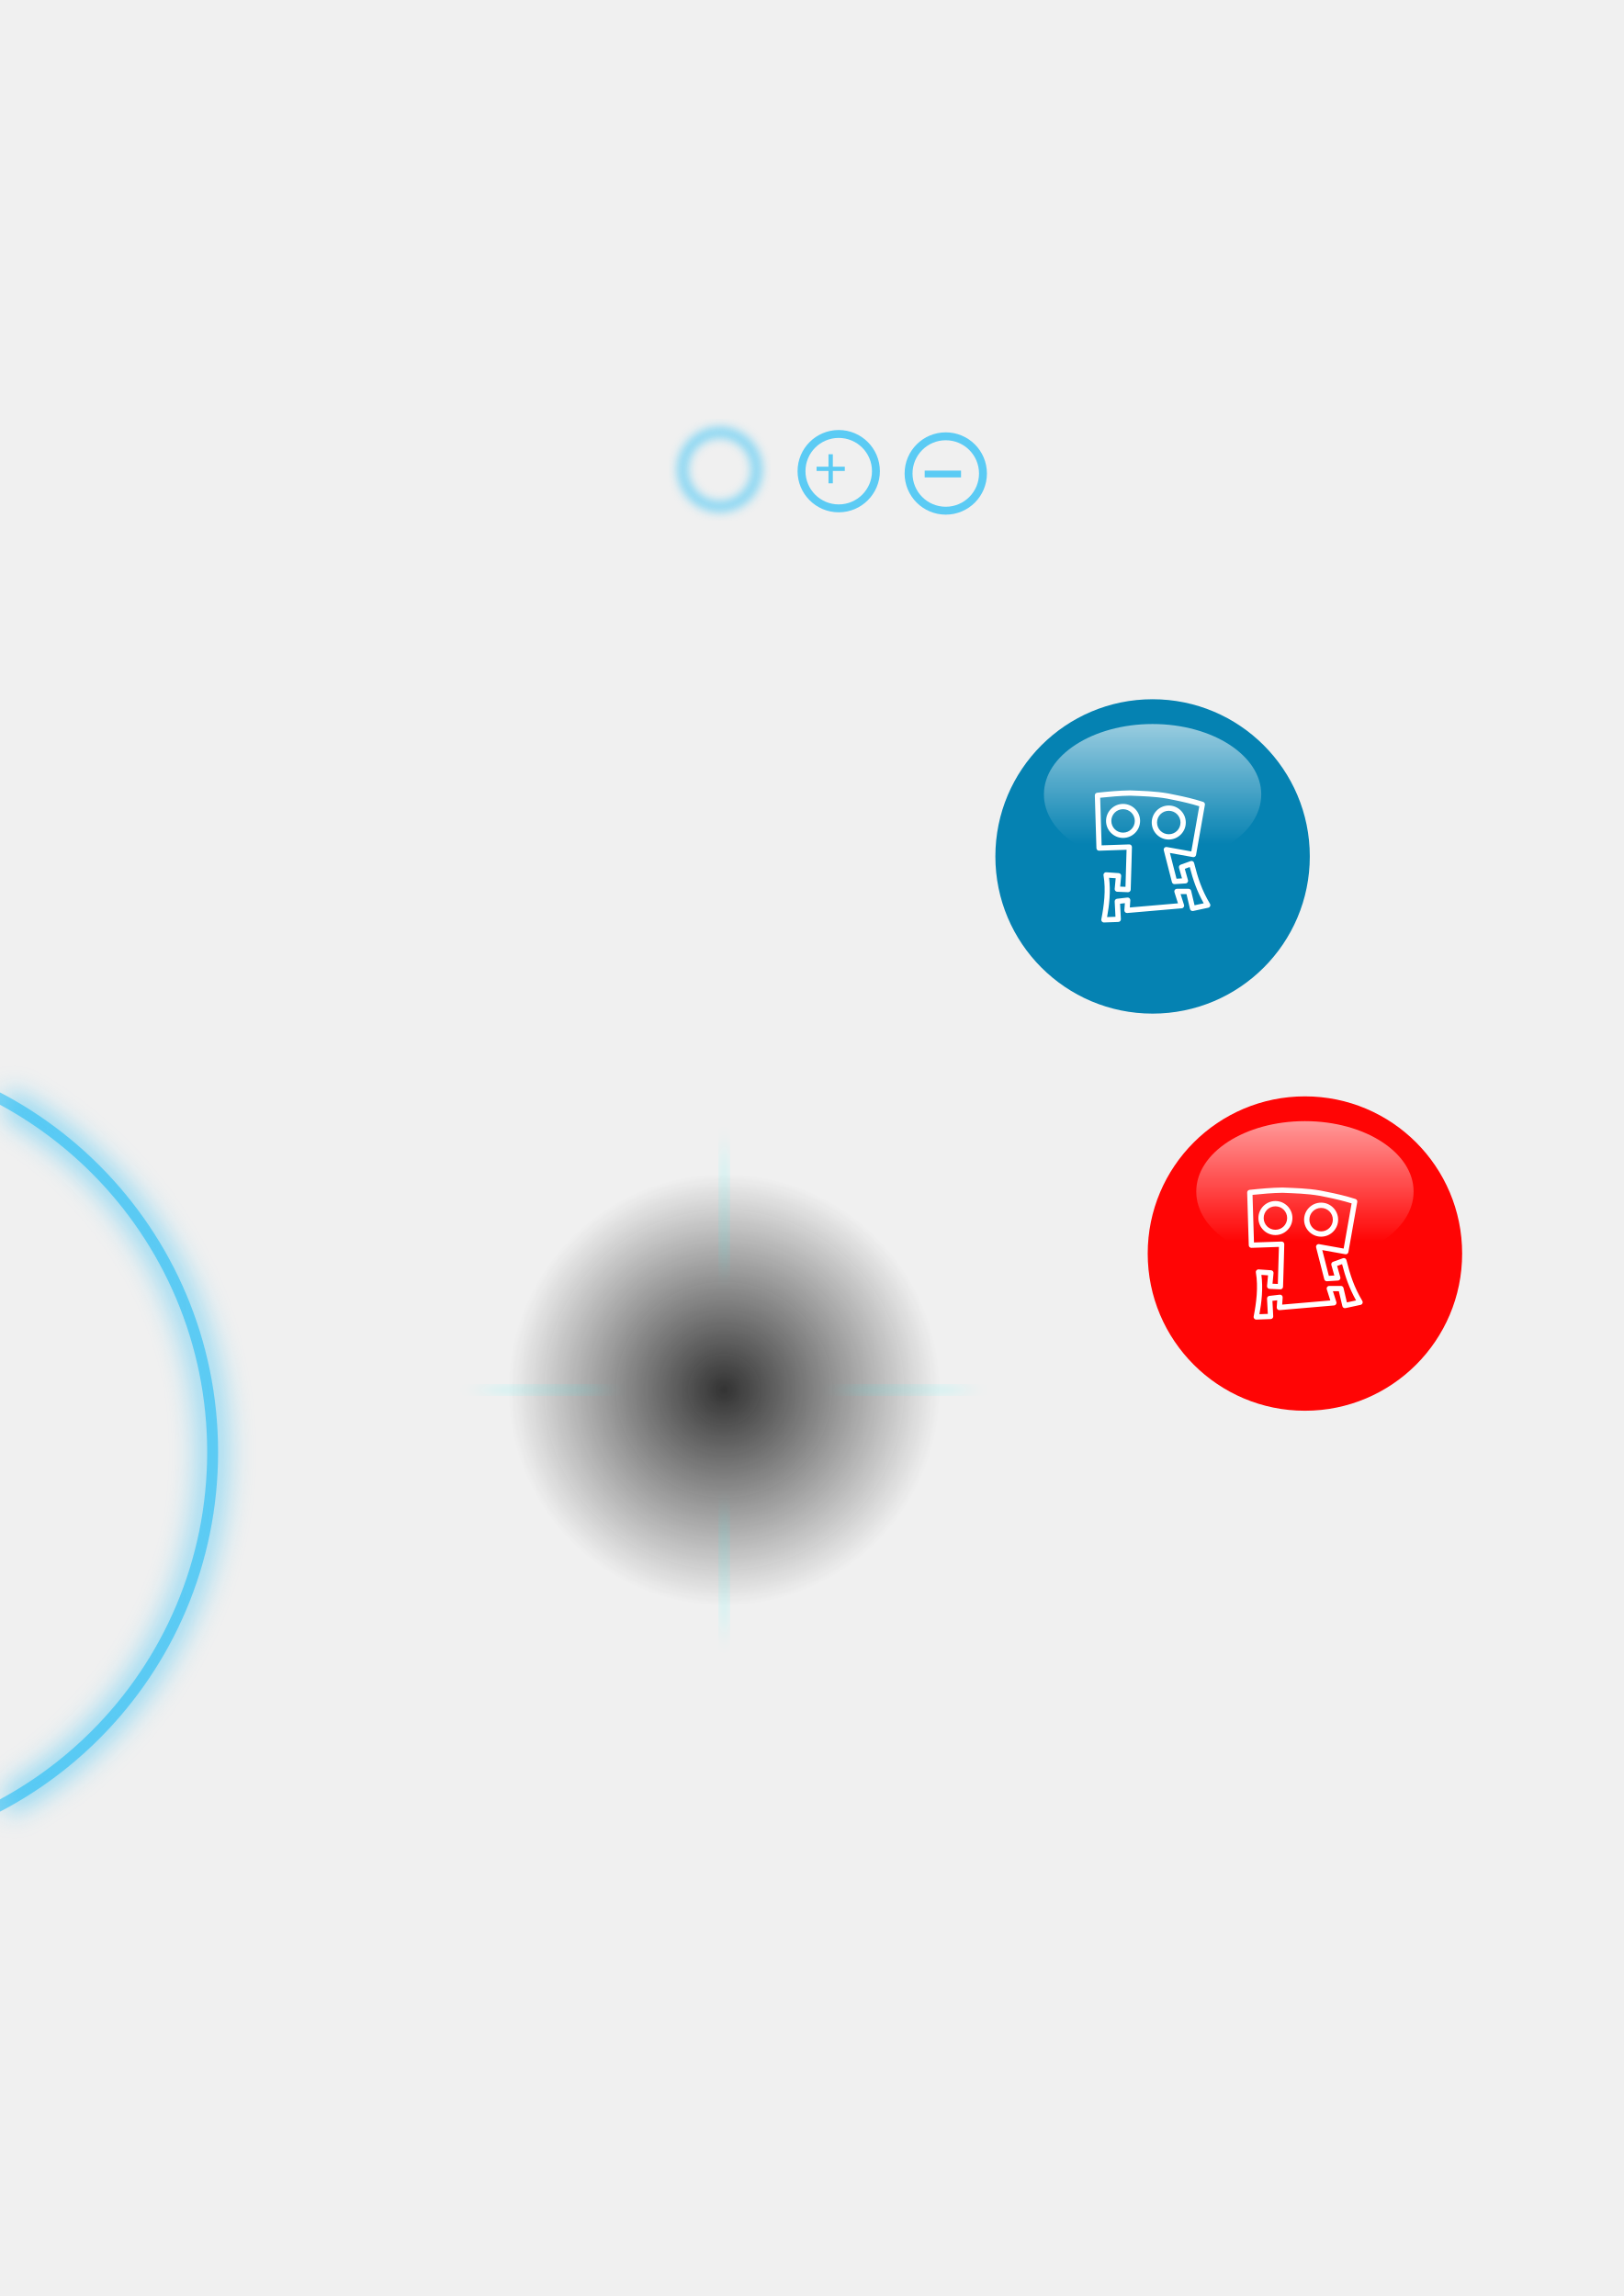
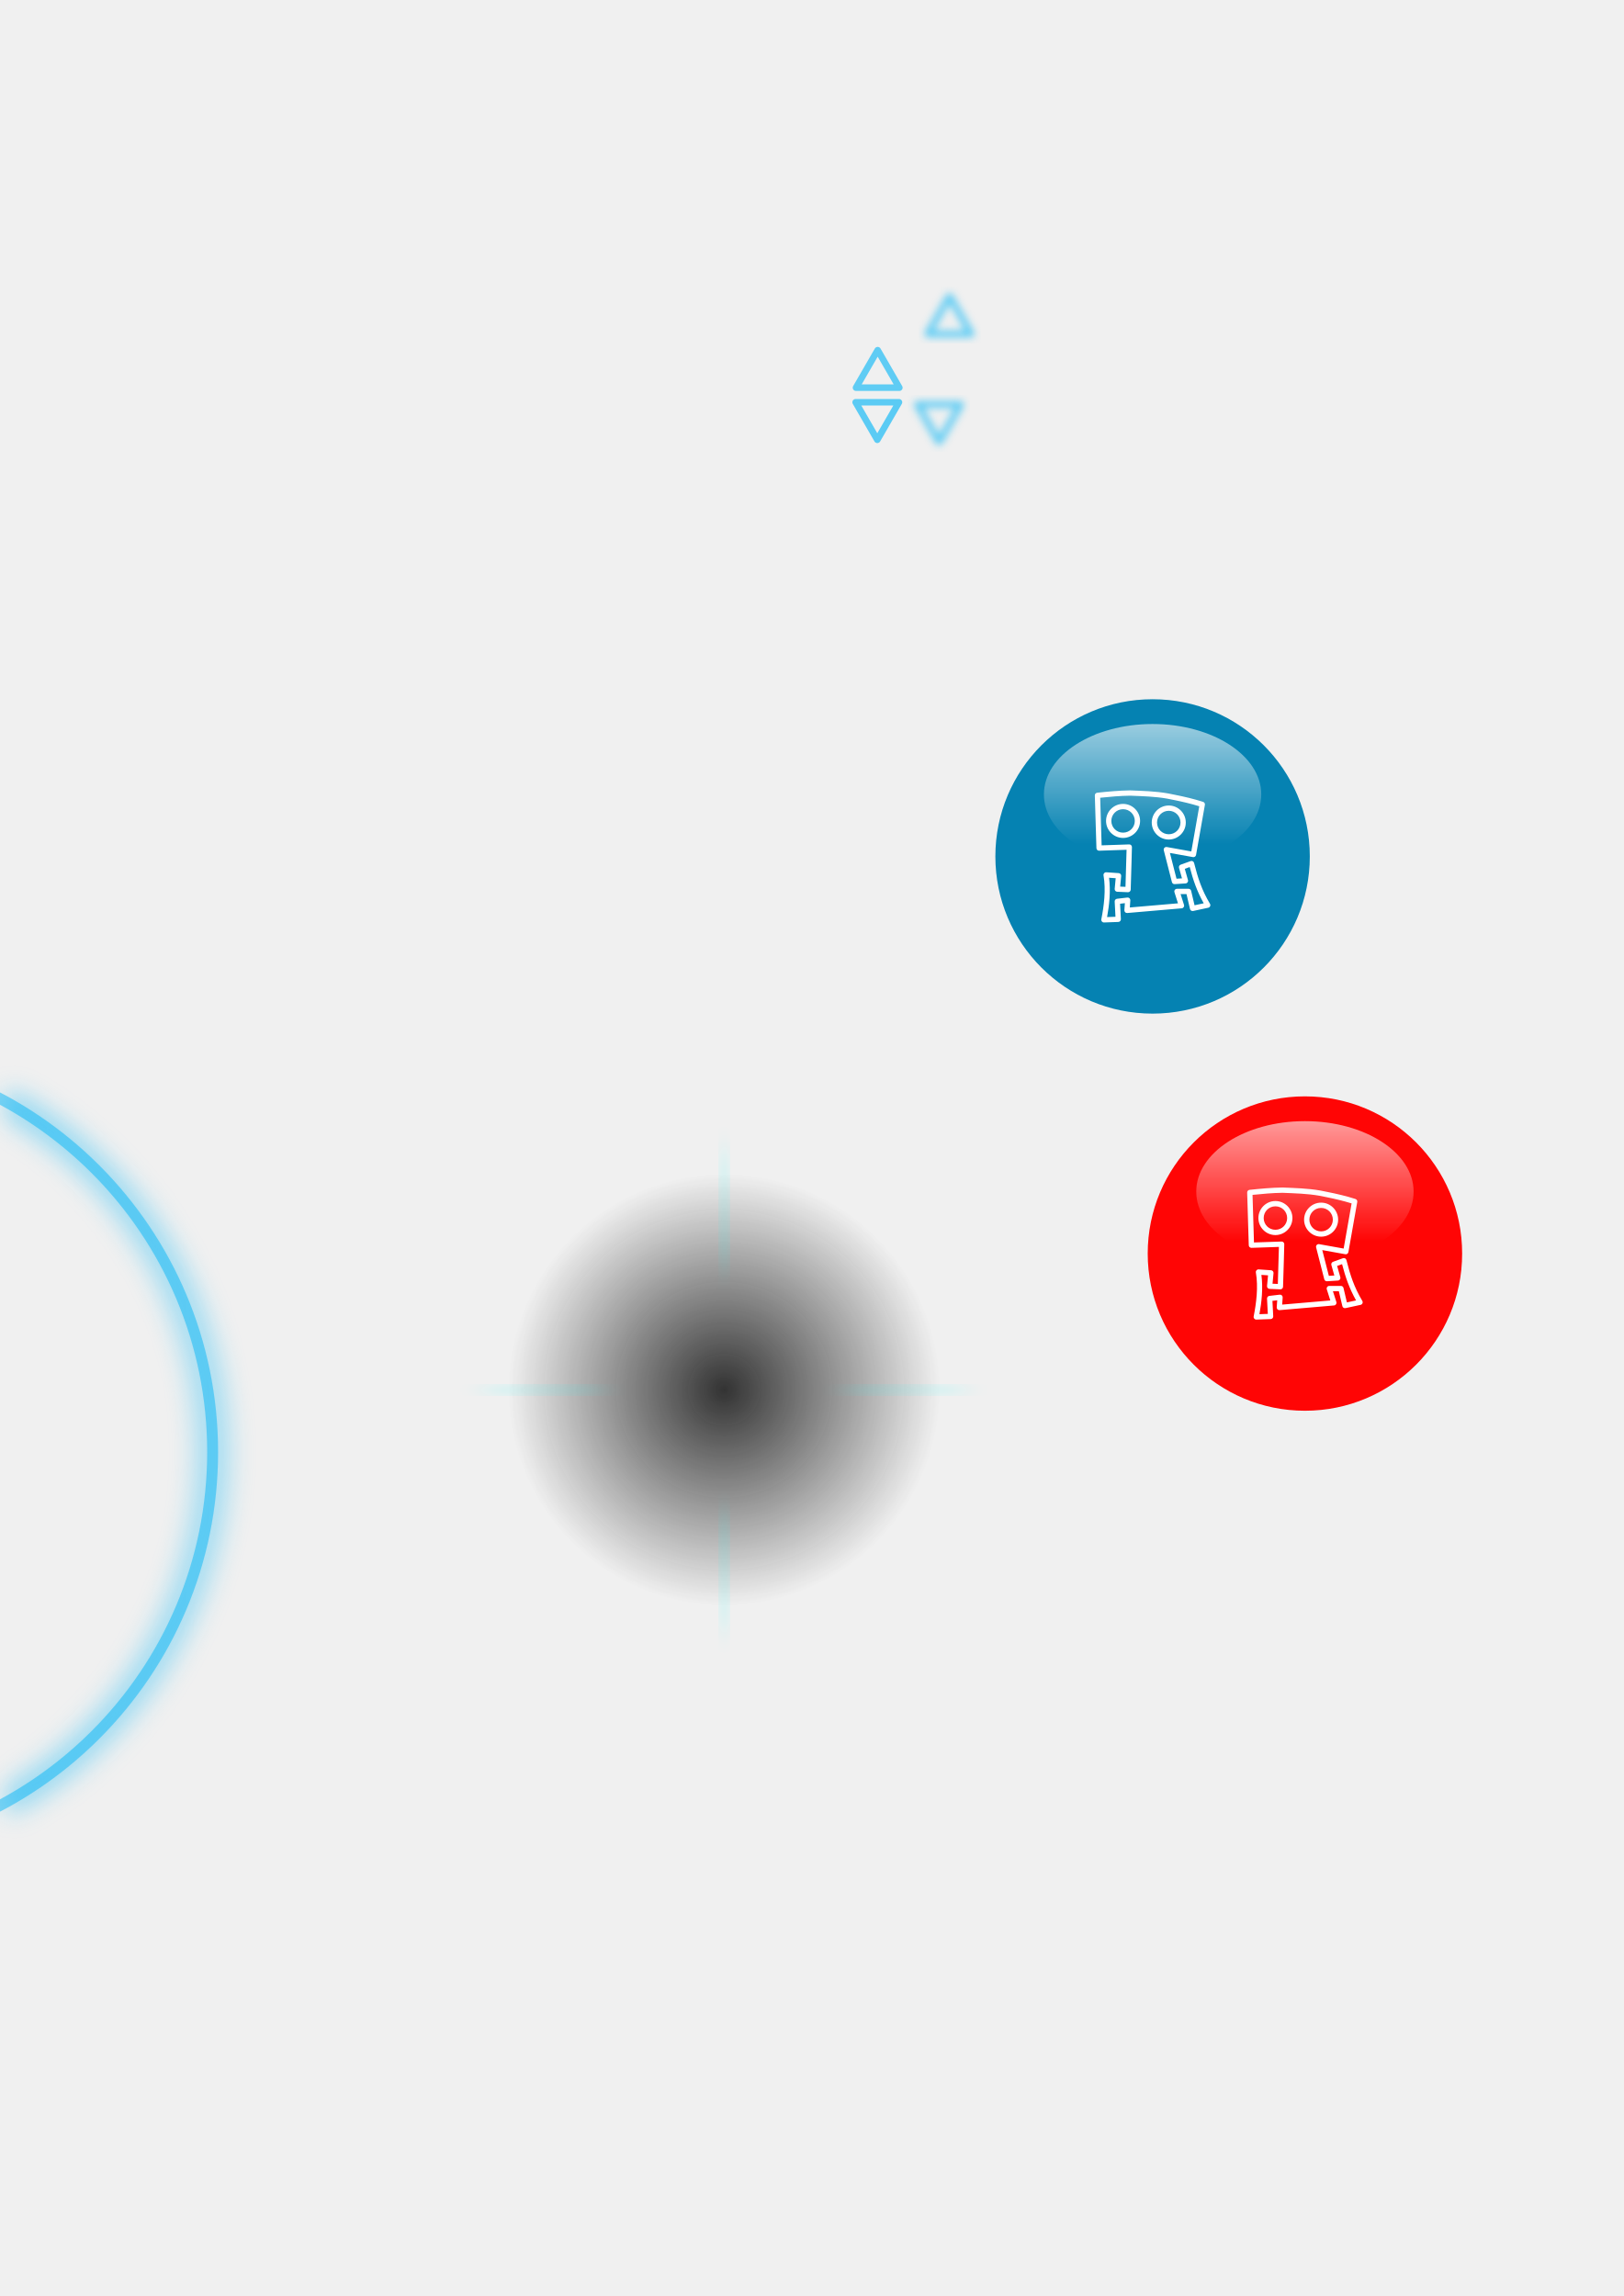
<svg xmlns="http://www.w3.org/2000/svg" xmlns:xlink="http://www.w3.org/1999/xlink" width="210mm" height="297mm" viewBox="0 0 744.094 1052.362" id="svg2" version="1.1">
  <defs id="defs4">
    <linearGradient id="linearGradient4184">
      <stop style="stop-color:#333333;stop-opacity:1;" offset="0" id="stop4186" />
      <stop style="stop-color:#333333;stop-opacity:0;" offset="1" id="stop4188" />
    </linearGradient>
    <linearGradient id="linearGradient4155">
      <stop style="stop-color:#ffffff;stop-opacity:1;" offset="0" id="stop4157" />
      <stop style="stop-color:#ffffff;stop-opacity:0;" offset="1" id="stop4159" />
    </linearGradient>
    <linearGradient xlink:href="#linearGradient4155" id="linearGradient4161" x1="344.462" y1="477.585" x2="344.462" y2="552.337" gradientUnits="userSpaceOnUse" gradientTransform="matrix(1.217217,0,0,1.217217,112.8347,-285.4396)" />
    <filter style="color-interpolation-filters:sRGB;" id="filter4179">
      <feGaussianBlur stdDeviation="10.8 11.06" result="blur" id="feGaussianBlur4181" />
    </filter>
    <filter style="color-interpolation-filters:sRGB" id="filter4179-6">
      <feGaussianBlur stdDeviation="10.8 11.06" result="blur" id="feGaussianBlur4181-7" />
    </filter>
    <linearGradient xlink:href="#linearGradient4155" id="linearGradient4161-3" x1="344.462" y1="477.585" x2="344.462" y2="552.337" gradientUnits="userSpaceOnUse" gradientTransform="matrix(1.217217,0,0,1.217217,182.6502,-103.4185)" />
    <filter style="color-interpolation-filters:sRGB;" id="filter4180">
      <feGaussianBlur stdDeviation="7.38 6.59" result="blur" id="feGaussianBlur4182" />
    </filter>
    <radialGradient xlink:href="#linearGradient4184" id="radialGradient4190" cx="322.239" cy="640.22" fx="322.239" fy="640.22" r="129.3" gradientUnits="userSpaceOnUse" gradientTransform="matrix(0.7652185,0,0,0.7652185,85.25893,147.1041)" />
    <filter style="color-interpolation-filters:sRGB;" id="filter4234">
      <feGaussianBlur stdDeviation="7.38 6.59" result="blur" id="feGaussianBlur4236" />
    </filter>
    <filter style="color-interpolation-filters:sRGB" id="filter4234-5">
      <feGaussianBlur stdDeviation="7.38 6.59" result="blur" id="feGaussianBlur4236-6" />
    </filter>
-     <filter style="color-interpolation-filters:sRGB" id="filter4398" x="-0.176" width="1.353" y="-0.176" height="1.353">
-       <feGaussianBlur stdDeviation="2.506" id="feGaussianBlur4400" />
+     <filter style="color-interpolation-filters:sRGB" id="filter4253-6" x="-0.21" width="1.421" y="-0.243" height="1.486">
+       <feGaussianBlur stdDeviation="1.742" id="feGaussianBlur4255-2" />
+     </filter>
+     <filter style="color-interpolation-filters:sRGB" id="filter4253-6-1" x="-0.21" width="1.421" y="-0.243" height="1.486">
+       <feGaussianBlur stdDeviation="1.742" id="feGaussianBlur4255-2-2" />
    </filter>
  </defs>
  <g id="layer1">
    <circle style="opacity:0.473;fill:none;fill-opacity:1;stroke:#00b4f6;stroke-width:5;stroke-linecap:round;stroke-linejoin:round;stroke-miterlimit:4;stroke-dasharray:none;stroke-dashoffset:0;stroke-opacity:1" id="path4158" cx="-85.9" cy="665.54" r="183.343" />
    <circle style="opacity:1;fill:none;fill-opacity:1;stroke:#00b4f6;stroke-width:5;stroke-linecap:round;stroke-linejoin:round;stroke-miterlimit:4;stroke-dasharray:none;stroke-dashoffset:0;stroke-opacity:1;filter:url(#filter4180)" id="path4158-3" cx="-85.9" cy="665.54" r="183.343" />
    <circle style="opacity:0.98;fill:#0080b0;fill-opacity:1;stroke:none;stroke-width:13.2;stroke-linecap:round;stroke-linejoin:round;stroke-miterlimit:4;stroke-dasharray:none;stroke-dashoffset:0;stroke-opacity:1" id="path4136" cx="528.195" cy="392.539" r="72.047" />
    <ellipse style="opacity:0.98;fill:url(#linearGradient4161);fill-opacity:1;stroke:none;stroke-width:13.2;stroke-linecap:round;stroke-linejoin:round;stroke-miterlimit:4;stroke-dasharray:none;stroke-dashoffset:0;stroke-opacity:1" id="path4153" cx="528.195" cy="364.127" rx="49.798" ry="32.276" />
    <path id="line10-0-3" d="m 517.876,362.269 c -5.072,0.073 -10.077,0.539 -15.068,1.071 -0.63,0.067 -1.102,0.608 -1.082,1.242 l 0.734,24.167 c 0.02,0.67 0.582,1.197 1.252,1.174 l 12.558,-0.43 c -0.033,2.287 -0.266,8.968 -0.493,16.976 -0.811,-0.034 -1.622,-0.068 -2.432,-0.102 l 0.457,-4.865 c 0.055,-0.672 -0.45,-1.26 -1.123,-1.307 l -5.689,-0.394 c -0.784,-0.054 -1.411,0.64 -1.277,1.414 1.153,6.661 0.192,14.084 -1.009,20.147 -0.151,0.766 0.45,1.473 1.231,1.446 l 6.564,-0.233 c 0.674,-0.024 1.198,-0.593 1.167,-1.267 l -0.367,-7.088 2.194,-0.257 -0.222,3.236 c -0.041,0.736 0.579,1.338 1.314,1.275 l 24.962,-2.151 c 0.773,-0.067 1.285,-0.832 1.051,-1.572 l -1.576,-4.955 2.713,0 1.616,6.856 c 0.156,0.637 0.791,1.034 1.432,0.896 l 6.925,-1.497 c 0.808,-0.175 1.207,-1.09 0.786,-1.801 -3.786,-6.391 -5.513,-11.707 -7.283,-18.732 -0.175,-0.695 -0.912,-1.086 -1.586,-0.843 l -4.562,1.65 c -0.598,0.216 -0.927,0.858 -0.754,1.469 l 1.358,4.802 -2.51,0.159 -3.016,-11.806 10.565,1.9 c 0.66,0.119 1.291,-0.321 1.408,-0.982 l 4.053,-22.975 c 0.105,-0.595 -0.245,-1.177 -0.821,-1.363 -4.248,-1.372 -8.545,-2.363 -12.869,-3.23 -0.079,-0.016 -0.159,-0.024 -0.239,-0.024 l 0.118,0 -3.086,-0.62 c -0.01,-0.002 -0.02,-0.003 -0.03,-0.005 -5.803,-1.015 -11.562,-1.142 -17.297,-1.379 l 0,0.002 c -0.016,-0.002 -0.033,-0.002 -0.049,-0.002 l -7.9e-4,0 c -0.006,2.4e-4 -0.011,4.3e-4 -0.017,7.8e-4 z m 0.011,2.423 c 5.745,0.236 11.373,0.372 16.921,1.341 l 3.189,0.639 0.01,0.002 c 3.929,0.789 7.788,1.705 11.583,2.875 l -3.651,20.699 -11.227,-2.018 c -0.869,-0.156 -1.607,0.639 -1.387,1.494 l 3.736,14.603 c 0.145,0.563 0.67,0.944 1.25,0.907 l 5.009,-0.318 c 0.77,-0.049 1.299,-0.796 1.088,-1.539 l -1.459,-5.16 2.264,-0.818 c 1.553,5.968 3.299,11.037 6.414,16.622 l -4.203,0.908 -1.561,-6.634 c -0.133,-0.542 -0.618,-0.923 -1.176,-0.923 l -5.316,0 c -0.819,-4e-5 -1.402,0.795 -1.155,1.576 l 1.618,5.089 -22.065,1.901 0.224,-3.28 c 0.042,-0.751 -0.603,-1.359 -1.351,-1.271 l -4.747,0.558 c -0.632,0.074 -1.099,0.625 -1.069,1.26 l 0.362,6.991 -3.847,0.136 c 1.011,-5.466 1.706,-11.841 0.908,-18.018 l 3.039,0.211 -0.46,4.899 c -0.056,0.685 0.469,1.279 1.156,1.309 1.64,0.069 3.28,0.139 4.92,0.208 0.675,0.028 1.243,-0.501 1.262,-1.176 0.254,-9.124 0.561,-17.577 0.562,-19.525 2.5e-4,-0.685 -0.568,-1.234 -1.253,-1.211 l -12.631,0.432 -0.662,-21.816 c 4.583,-0.478 9.139,-0.885 13.705,-0.952 z m -3.218,3.772 c -4.293,-1e-5 -7.8,3.506 -7.8,7.8 4e-5,4.293 3.506,7.799 7.8,7.799 4.293,0 7.799,-3.506 7.8,-7.799 5e-5,-4.293 -3.506,-7.8 -7.8,-7.8 z m 20.942,0.735 c -4.293,-10e-6 -7.799,3.507 -7.8,7.8 -8e-5,4.293 3.506,7.8 7.8,7.8 4.293,0 7.8,-3.506 7.8,-7.8 -7e-5,-4.293 -3.507,-7.8 -7.8,-7.8 z m -20.942,1.687 c 2.984,-10e-6 5.376,2.393 5.376,5.377 -2e-5,2.984 -2.393,5.376 -5.376,5.376 -2.984,0 -5.376,-2.393 -5.376,-5.376 -2e-5,-2.984 2.393,-5.377 5.376,-5.377 z m 20.942,0.736 c 2.984,0 5.376,2.393 5.376,5.376 5e-5,2.984 -2.393,5.376 -5.376,5.376 -2.984,0 -5.376,-2.393 -5.376,-5.376 4e-5,-2.984 2.393,-5.376 5.376,-5.376 z" style="color:#000000;font-style:normal;font-variant:normal;font-weight:normal;font-stretch:normal;font-size:medium;line-height:normal;font-family:sans-serif;text-indent:0;text-align:start;text-decoration:none;text-decoration-line:none;text-decoration-style:solid;text-decoration-color:#000000;letter-spacing:normal;word-spacing:normal;text-transform:none;direction:ltr;block-progression:tb;writing-mode:lr-tb;baseline-shift:baseline;text-anchor:start;white-space:normal;clip-rule:nonzero;display:inline;overflow:visible;visibility:visible;opacity:1;isolation:auto;mix-blend-mode:normal;color-interpolation:sRGB;color-interpolation-filters:linearRGB;solid-color:#000000;solid-opacity:1;fill:#ffffff;fill-opacity:1;fill-rule:nonzero;stroke:none;stroke-width:5.587;stroke-linecap:butt;stroke-linejoin:round;stroke-miterlimit:4;stroke-dasharray:none;stroke-dashoffset:0;stroke-opacity:1;color-rendering:auto;image-rendering:auto;shape-rendering:auto;text-rendering:auto;enable-background:accumulate" />
    <circle style="opacity:1;fill:url(#radialGradient4190);fill-opacity:1;stroke:none;stroke-width:13.2;stroke-linecap:round;stroke-linejoin:round;stroke-miterlimit:4;stroke-dasharray:none;stroke-dashoffset:0;stroke-opacity:1" id="path4259" cx="331.842" cy="637.012" r="98.942" />
    <circle style="opacity:0.98;fill:#ff0000;fill-opacity:1;stroke:none;stroke-width:13.2;stroke-linecap:round;stroke-linejoin:round;stroke-miterlimit:4;stroke-dasharray:none;stroke-dashoffset:0;stroke-opacity:1" id="path4136-5" cx="598.01" cy="574.56" r="72.047" />
    <ellipse style="opacity:0.98;fill:url(#linearGradient4161-3);fill-opacity:1;stroke:none;stroke-width:13.2;stroke-linecap:round;stroke-linejoin:round;stroke-miterlimit:4;stroke-dasharray:none;stroke-dashoffset:0;stroke-opacity:1" id="path4153-3" cx="598.01" cy="546.148" rx="49.798" ry="32.276" />
    <path id="line10-0-3-5" d="m 587.692,544.291 c -5.072,0.073 -10.077,0.539 -15.068,1.071 -0.63,0.067 -1.102,0.608 -1.082,1.242 l 0.734,24.167 c 0.02,0.67 0.582,1.197 1.252,1.174 l 12.558,-0.43 c -0.033,2.287 -0.266,8.968 -0.493,16.976 -0.811,-0.034 -1.622,-0.068 -2.432,-0.102 l 0.457,-4.865 c 0.055,-0.672 -0.45,-1.26 -1.123,-1.307 l -5.689,-0.394 c -0.784,-0.054 -1.411,0.64 -1.277,1.414 1.153,6.661 0.192,14.084 -1.009,20.147 -0.151,0.766 0.45,1.473 1.231,1.446 l 6.564,-0.233 c 0.674,-0.024 1.198,-0.593 1.167,-1.267 l -0.367,-7.088 2.194,-0.257 -0.222,3.236 c -0.041,0.736 0.579,1.338 1.314,1.275 l 24.962,-2.151 c 0.773,-0.067 1.285,-0.832 1.051,-1.572 l -1.576,-4.955 2.713,0 1.616,6.856 c 0.156,0.637 0.791,1.034 1.432,0.896 l 6.925,-1.497 c 0.808,-0.175 1.207,-1.09 0.786,-1.801 -3.786,-6.391 -5.513,-11.707 -7.283,-18.732 -0.175,-0.695 -0.912,-1.086 -1.586,-0.843 l -4.562,1.65 c -0.598,0.216 -0.927,0.858 -0.754,1.469 l 1.358,4.802 -2.51,0.159 -3.016,-11.806 10.565,1.9 c 0.66,0.119 1.291,-0.321 1.408,-0.982 l 4.053,-22.975 c 0.105,-0.595 -0.245,-1.177 -0.821,-1.363 -4.248,-1.372 -8.545,-2.363 -12.869,-3.23 -0.079,-0.016 -0.159,-0.024 -0.239,-0.024 l 0.118,0 -3.086,-0.62 c -0.01,-0.002 -0.02,-0.003 -0.03,-0.005 -5.803,-1.015 -11.562,-1.142 -17.297,-1.379 l 0,0.002 c -0.016,-0.002 -0.033,-0.002 -0.049,-0.002 l -7.9e-4,0 c -0.006,2.4e-4 -0.011,4.3e-4 -0.017,7.8e-4 z m 0.011,2.423 c 5.745,0.236 11.373,0.372 16.921,1.341 l 3.189,0.639 0.01,0.002 c 3.929,0.789 7.788,1.705 11.583,2.875 l -3.651,20.699 -11.227,-2.018 c -0.869,-0.156 -1.607,0.639 -1.387,1.494 l 3.736,14.603 c 0.145,0.563 0.67,0.944 1.25,0.907 l 5.009,-0.318 c 0.77,-0.049 1.299,-0.796 1.088,-1.539 l -1.459,-5.16 2.264,-0.818 c 1.553,5.968 3.299,11.037 6.414,16.622 l -4.203,0.908 -1.561,-6.634 c -0.133,-0.542 -0.618,-0.923 -1.176,-0.923 l -5.316,0 c -0.819,-4e-5 -1.402,0.795 -1.155,1.576 l 1.618,5.089 -22.065,1.901 0.224,-3.28 c 0.042,-0.751 -0.603,-1.359 -1.351,-1.271 l -4.747,0.558 c -0.632,0.074 -1.099,0.625 -1.069,1.26 l 0.362,6.991 -3.847,0.136 c 1.011,-5.466 1.706,-11.841 0.908,-18.018 l 3.039,0.211 -0.46,4.899 c -0.056,0.685 0.469,1.279 1.156,1.309 1.64,0.069 3.28,0.139 4.92,0.208 0.675,0.028 1.243,-0.501 1.262,-1.176 0.254,-9.124 0.561,-17.577 0.562,-19.525 2.5e-4,-0.685 -0.568,-1.234 -1.253,-1.211 l -12.631,0.432 -0.662,-21.816 c 4.583,-0.478 9.139,-0.885 13.705,-0.952 z m -3.218,3.772 c -4.293,-10e-6 -7.8,3.506 -7.8,7.8 4e-5,4.293 3.506,7.799 7.8,7.799 4.293,0 7.799,-3.506 7.8,-7.799 5e-5,-4.293 -3.506,-7.8 -7.8,-7.8 z m 20.942,0.735 c -4.293,-10e-6 -7.799,3.507 -7.8,7.8 -8e-5,4.293 3.506,7.8 7.8,7.8 4.293,0 7.8,-3.506 7.8,-7.8 -7e-5,-4.293 -3.507,-7.8 -7.8,-7.8 z m -20.942,1.687 c 2.984,-1e-5 5.376,2.393 5.376,5.377 -2e-5,2.984 -2.393,5.376 -5.376,5.376 -2.984,0 -5.376,-2.393 -5.376,-5.376 -2e-5,-2.984 2.393,-5.377 5.376,-5.377 z m 20.942,0.736 c 2.984,0 5.376,2.393 5.376,5.376 5e-5,2.984 -2.393,5.376 -5.376,5.376 -2.984,0 -5.376,-2.393 -5.376,-5.376 4e-5,-2.984 2.393,-5.376 5.376,-5.376 z" style="color:#000000;font-style:normal;font-variant:normal;font-weight:normal;font-stretch:normal;font-size:medium;line-height:normal;font-family:sans-serif;text-indent:0;text-align:start;text-decoration:none;text-decoration-line:none;text-decoration-style:solid;text-decoration-color:#000000;letter-spacing:normal;word-spacing:normal;text-transform:none;direction:ltr;block-progression:tb;writing-mode:lr-tb;baseline-shift:baseline;text-anchor:start;white-space:normal;clip-rule:nonzero;display:inline;overflow:visible;visibility:visible;opacity:1;isolation:auto;mix-blend-mode:normal;color-interpolation:sRGB;color-interpolation-filters:linearRGB;solid-color:#000000;solid-opacity:1;fill:#ffffff;fill-opacity:1;fill-rule:nonzero;stroke:none;stroke-width:5.587;stroke-linecap:butt;stroke-linejoin:round;stroke-miterlimit:4;stroke-dasharray:none;stroke-dashoffset:0;stroke-opacity:1;color-rendering:auto;image-rendering:auto;shape-rendering:auto;text-rendering:auto;enable-background:accumulate" />
    <g id="g4265" style="opacity:0.466">
      <g style="fill:#00ffff;filter:url(#filter4234)" transform="matrix(0.4285718,0,0,1,193.7806,-3.921374)" id="g4209">
        <rect style="opacity:0.473;fill:#00ffff;fill-opacity:1;stroke:#00b4f6;stroke-width:0;stroke-linecap:round;stroke-linejoin:round;stroke-miterlimit:4;stroke-dasharray:none;stroke-dashoffset:0;stroke-opacity:1" id="rect4192" width="10" height="52.857" x="317.143" y="531.648" />
        <rect style="opacity:0.473;fill:#00ffff;fill-opacity:1;stroke:#00b4f6;stroke-width:0;stroke-linecap:round;stroke-linejoin:round;stroke-miterlimit:4;stroke-dasharray:none;stroke-dashoffset:0;stroke-opacity:1" id="rect4192-6" width="10" height="52.857" x="317.143" y="697.362" />
      </g>
      <g style="fill:#00ffff;filter:url(#filter4234-5)" transform="matrix(0,0.4285718,-1,0,972.7755,498.9509)" id="g4209-2">
        <rect style="opacity:0.473;fill:#00ffff;fill-opacity:1;stroke:#00b4f6;stroke-width:0;stroke-linecap:round;stroke-linejoin:round;stroke-miterlimit:4;stroke-dasharray:none;stroke-dashoffset:0;stroke-opacity:1" id="rect4192-9" width="10" height="52.857" x="317.143" y="531.648" />
        <rect style="opacity:0.473;fill:#00ffff;fill-opacity:1;stroke:#00b4f6;stroke-width:0;stroke-linecap:round;stroke-linejoin:round;stroke-miterlimit:4;stroke-dasharray:none;stroke-dashoffset:0;stroke-opacity:1" id="rect4192-6-1" width="10" height="52.857" x="317.143" y="697.362" />
      </g>
    </g>
-     <circle style="opacity:1;fill:none;fill-opacity:0.62;stroke:#00b5f7;stroke-width:3.624;stroke-linecap:round;stroke-linejoin:round;stroke-miterlimit:4;stroke-dasharray:none;stroke-dashoffset:0;stroke-opacity:0.62" id="path4359" cx="433.416" cy="217.026" r="17.051" />
-     <text xml:space="preserve" style="font-style:normal;font-weight:normal;font-size:52.454px;line-height:125%;font-family:sans-serif;letter-spacing:0px;word-spacing:0px;fill:#00b5f7;fill-opacity:0.62;stroke:none;stroke-width:1px;stroke-linecap:butt;stroke-linejoin:miter;stroke-opacity:1;" x="321.045" y="298.968" id="text4361" transform="scale(1.311359,0.7625675)">
-       <tspan id="tspan4363" x="321.045" y="298.968">-</tspan>
-     </text>
-     <text xml:space="preserve" style="font-style:normal;font-weight:normal;font-size:27.513px;line-height:125%;font-family:sans-serif;letter-spacing:0px;word-spacing:0px;fill:#00b5f7;fill-opacity:0.62;stroke:none;stroke-width:1px;stroke-linecap:butt;stroke-linejoin:miter;stroke-opacity:1;" x="372.837" y="224.581" id="text4365">
-       <tspan id="tspan4367" x="372.837" y="224.581">+</tspan>
-     </text>
-     <circle style="opacity:1;fill:none;fill-opacity:0.62;stroke:#00b5f7;stroke-width:3.624;stroke-linecap:round;stroke-linejoin:round;stroke-miterlimit:4;stroke-dasharray:none;stroke-dashoffset:0;stroke-opacity:0.62" id="path4359-2" cx="384.363" cy="215.956" r="17.051" />
-     <circle style="opacity:1;fill:none;fill-opacity:0.62;stroke:#00b5f7;stroke-width:3.624;stroke-linecap:round;stroke-linejoin:round;stroke-miterlimit:4;stroke-dasharray:none;stroke-dashoffset:0;stroke-opacity:0.62;filter:url(#filter4398)" id="path4359-6" cx="329.815" cy="215.198" r="17.051" />
+     <path style="opacity:0.97;fill:none;fill-opacity:1;stroke:#00b5f7;stroke-width:3;stroke-linecap:round;stroke-linejoin:round;stroke-miterlimit:4;stroke-dasharray:none;stroke-dashoffset:0;stroke-opacity:0.62" id="path4177" d="m 412.141,177.692 -19.859,0 9.93,-17.199 z" />
+     <path style="opacity:1;fill:none;fill-opacity:1;stroke:#00b5f7;stroke-width:3;stroke-linecap:round;stroke-linejoin:round;stroke-miterlimit:4;stroke-dasharray:none;stroke-dashoffset:0;stroke-opacity:0.62" id="path4177-5" d="m 411.97,-184.376 -19.859,0 9.93,-17.199 z" transform="scale(1,-1)" />
+     <path style="opacity:0.97;fill:none;fill-opacity:1;stroke:#00b5f7;stroke-width:3;stroke-linecap:round;stroke-linejoin:round;stroke-miterlimit:4;stroke-dasharray:none;stroke-dashoffset:0;stroke-opacity:0.62;filter:url(#filter4253-6)" id="path4177-3-9" d="m 446.316,144.248 -19.859,0 9.93,-17.199 z" transform="matrix(1,0,0,-1,-6.060915,329.6339)" />
+     <path style="opacity:0.97;fill:none;fill-opacity:1;stroke:#00b5f7;stroke-width:3;stroke-linecap:round;stroke-linejoin:round;stroke-miterlimit:4;stroke-dasharray:none;stroke-dashoffset:0;stroke-opacity:0.62;filter:url(#filter4253-6-1)" id="path4177-3-9-7" d="m 445.053,153.087 -19.859,0 9.93,-17.199 z" />
  </g>
</svg>
